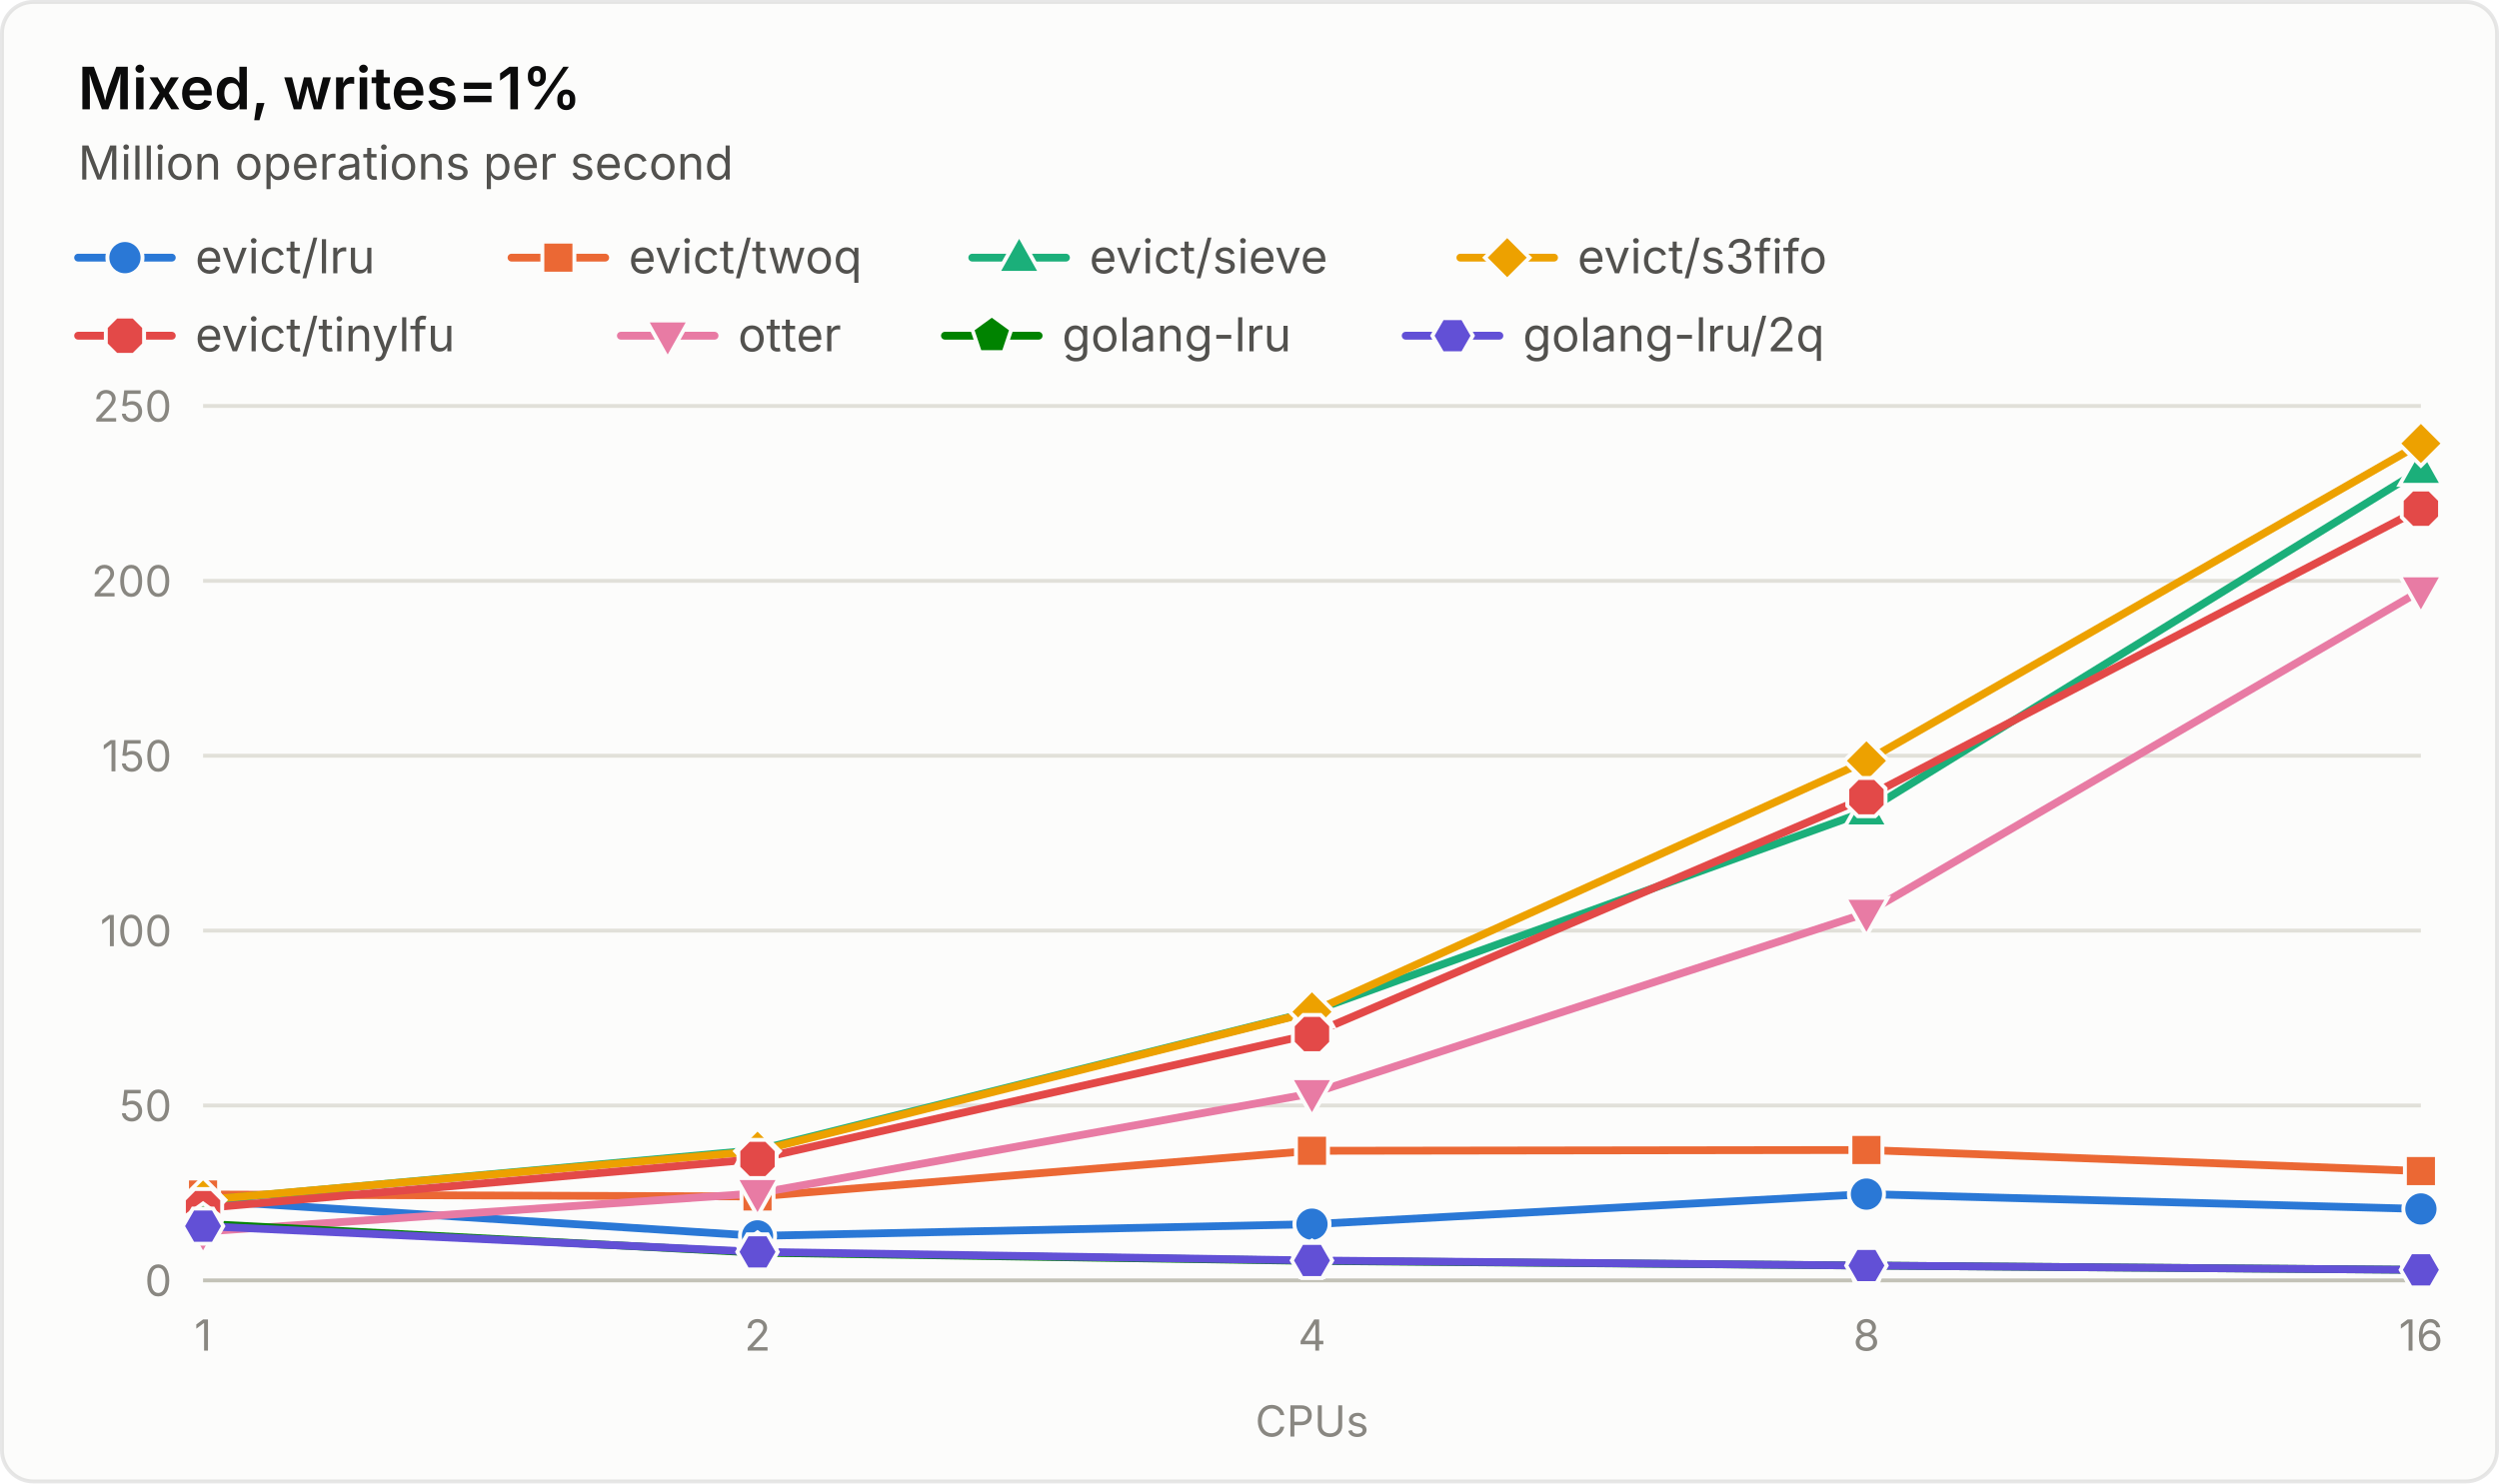
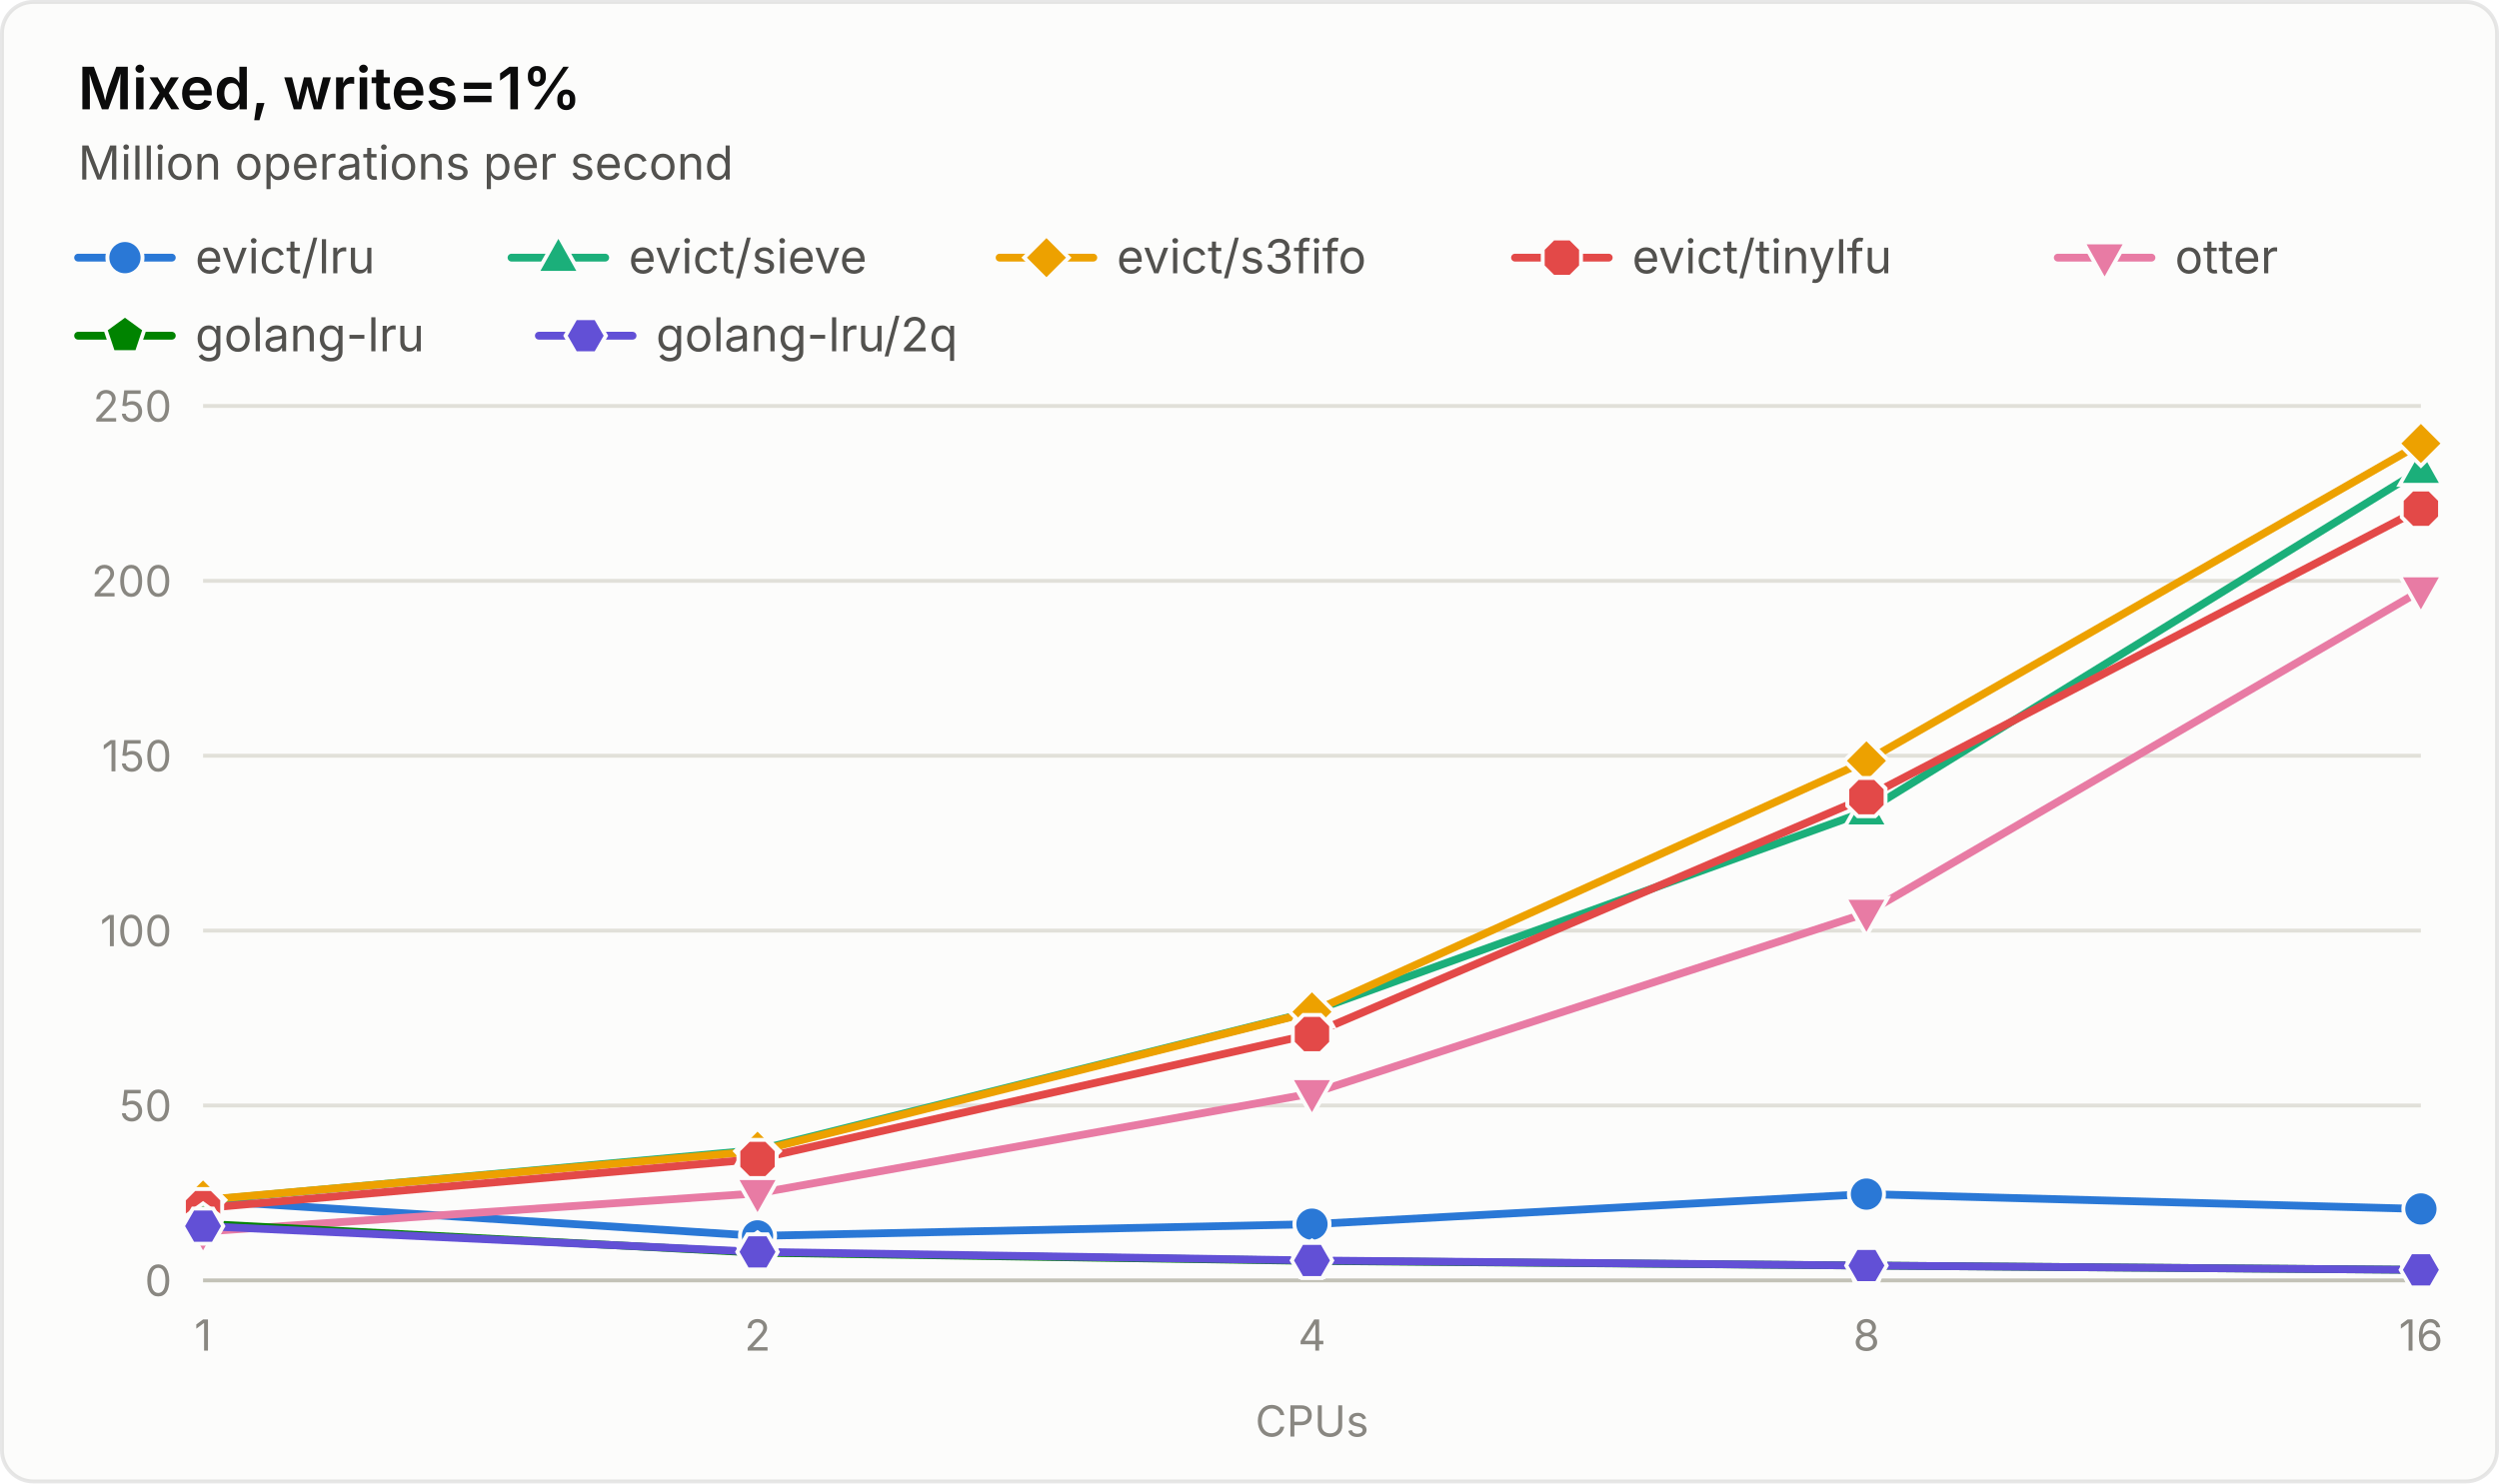
<svg xmlns="http://www.w3.org/2000/svg" viewBox="0 0 640 380" width="640" height="380" role="img" aria-labelledby="title desc">
  <style>
text { font-family: system-ui, -apple-system, "Segoe UI", sans-serif; }
.title { font-size: 15px; font-weight: 600; }
.unit, .legend { font-size: 12px; }
.tick { font-size: 11px; font-variant-numeric: tabular-nums; }
.grid, .axis { stroke-width: 1; }
.line { fill: none; stroke-width: 2; stroke-linejoin: round; stroke-linecap: round; }
.ref { fill: none; stroke-width: 1.5; stroke-linejoin: round; stroke-linecap: round; }
.mark { stroke-width: 2; paint-order: stroke; }
.surface { fill: #fcfcfb; stroke: rgba(11,11,11,0.10); }
.title { fill: #0b0b0b; }
.unit, .legend { fill: #52514e; }
.tick { fill: #898781; }
.grid { stroke: #e1e0d9; }
.axis { stroke: #c3c2b7; }
.ref { stroke: #898781; }
.mark { stroke: #fcfcfb; }
.s0 { stroke: #2a78d6; } .m0 { fill: #2a78d6; }
- .s1 { stroke: #eb6834; } .m1 { fill: #eb6834; }
.s2 { stroke: #1baf7a; } .m2 { fill: #1baf7a; }
.s3 { stroke: #eda100; } .m3 { fill: #eda100; }
.s7 { stroke: #e34948; } .m7 { fill: #e34948; }
.s4 { stroke: #e87ba4; } .m4 { fill: #e87ba4; }
.s5 { stroke: #008300; } .m5 { fill: #008300; }
.s6 { stroke: #6250d6; } .m6 { fill: #6250d6; }
@media (prefers-color-scheme: dark) {
  .surface { fill: #1a1a19; stroke: rgba(255,255,255,0.10); }
  .title { fill: #f0efec; }
  .unit, .legend { fill: #c3c2b7; }
  .tick { fill: #898781; }
  .grid { stroke: #2c2c2a; }
  .axis { stroke: #383835; }
  .ref { stroke: #898781; }
  .mark { stroke: #1a1a19; }
  .s0 { stroke: #3987e5; } .m0 { fill: #3987e5; }
-   .s1 { stroke: #d95926; } .m1 { fill: #d95926; }
  .s2 { stroke: #199e70; } .m2 { fill: #199e70; }
  .s3 { stroke: #c98500; } .m3 { fill: #c98500; }
  .s7 { stroke: #e66767; } .m7 { fill: #e66767; }
  .s4 { stroke: #d55181; } .m4 { fill: #d55181; }
  .s5 { stroke: #008300; } .m5 { fill: #008300; }
  .s6 { stroke: #9085e9; } .m6 { fill: #9085e9; }
}
</style>
  <rect class="surface" x="0.5" y="0.5" width="639" height="379" rx="8" />
  <text class="title" x="20" y="28">Mixed, writes=1%</text>
  <text class="unit" x="20" y="46">Million operations per second</text>
  <path class="line s0" d="M20,66 h24" />
  <circle class="mark m0" cx="32" cy="66" r="4" />
  <text class="legend" x="50" y="70">evict/lru</text>
-   <path class="line s1" d="M131,66 h24" />
-   <path class="mark m1" d="M139.4,62.4L146.6,62.4L146.6,69.6L139.4,69.6Z" />
-   <text class="legend" x="161" y="70">evict/twoq</text>
-   <path class="line s2" d="M249,66 h24" />
-   <path class="mark m2" d="M261,61.2L265.6,69.4L256.4,69.4Z" />
-   <text class="legend" x="279" y="70">evict/sieve</text>
-   <path class="line s3" d="M374,66 h24" />
-   <path class="mark m3" d="M386,61L391,66L386,71L381,66Z" />
-   <text class="legend" x="404" y="70">evict/s3fifo</text>
-   <path class="line s7" d="M20,86 h24" />
-   <path class="mark m7" d="M30,81.6L34,81.6L36.4,84L36.4,88L34,90.4L30,90.4L27.6,88L27.6,84Z" />
-   <text class="legend" x="50" y="90">evict/tinylfu</text>
-   <path class="line s4" d="M159,86 h24" />
-   <path class="mark m4" d="M171,90.8L175.6,82.6L166.4,82.6Z" />
-   <text class="legend" x="189" y="90">otter</text>
-   <path class="line s5" d="M242,86 h24" />
-   <path class="mark m5" d="M254,81.4L258.4,84.6L256.7,89.7L251.3,89.7L249.6,84.6Z" />
-   <text class="legend" x="272" y="90">golang-lru</text>
-   <path class="line s6" d="M360,86 h24" />
-   <path class="mark m6" d="M369.7,82L374.3,82L376.6,86L374.3,90L369.7,90L367.4,86Z" />
-   <text class="legend" x="390" y="90">golang-lru/2q</text>
+   <path class="line s2" d="M131,66 h24" />
+   <path class="mark m2" d="M143,61.2L147.6,69.4L138.4,69.4Z" />
+   <text class="legend" x="161" y="70">evict/sieve</text>
+   <path class="line s3" d="M256,66 h24" />
+   <path class="mark m3" d="M268,61L273,66L268,71L263,66Z" />
+   <text class="legend" x="286" y="70">evict/s3fifo</text>
+   <path class="line s7" d="M388,66 h24" />
+   <path class="mark m7" d="M398,61.6L402,61.6L404.4,64L404.4,68L402,70.4L398,70.4L395.6,68L395.6,64Z" />
+   <text class="legend" x="418" y="70">evict/tinylfu</text>
+   <path class="line s4" d="M527,66 h24" />
+   <path class="mark m4" d="M539,70.8L543.6,62.6L534.4,62.6Z" />
+   <text class="legend" x="557" y="70">otter</text>
+   <path class="line s5" d="M20,86 h24" />
+   <path class="mark m5" d="M32,81.4L36.4,84.6L34.7,89.7L29.3,89.7L27.6,84.6Z" />
+   <text class="legend" x="50" y="90">golang-lru</text>
+   <path class="line s6" d="M138,86 h24" />
+   <path class="mark m6" d="M147.7,82L152.3,82L154.6,86L152.3,90L147.7,90L145.4,86Z" />
+   <text class="legend" x="168" y="90">golang-lru/2q</text>
  <path class="axis" d="M52,328 h568" />
  <text class="tick" x="44" y="332" text-anchor="end">0</text>
  <path class="grid" d="M52,283.2 h568" />
  <text class="tick" x="44" y="287.2" text-anchor="end">50</text>
  <path class="grid" d="M52,238.4 h568" />
  <text class="tick" x="44" y="242.4" text-anchor="end">100</text>
  <path class="grid" d="M52,193.6 h568" />
  <text class="tick" x="44" y="197.6" text-anchor="end">150</text>
  <path class="grid" d="M52,148.8 h568" />
  <text class="tick" x="44" y="152.8" text-anchor="end">200</text>
  <path class="grid" d="M52,104 h568" />
  <text class="tick" x="44" y="108" text-anchor="end">250</text>
  <text class="tick" x="52" y="346" text-anchor="middle">1</text>
  <text class="tick" x="194" y="346" text-anchor="middle">2</text>
  <text class="tick" x="336" y="346" text-anchor="middle">4</text>
  <text class="tick" x="478" y="346" text-anchor="middle">8</text>
  <text class="tick" x="620" y="346" text-anchor="middle">16</text>
  <text class="tick" x="336" y="368" text-anchor="middle">CPUs</text>
  <path class="line s0" d="M52,307.5L194,316.6L336,313.6L478,305.9L620,309.7" />
-   <path class="line s1" d="M52,306L194,306.5L336,294.8L478,294.6L620,300" />
  <path class="line s2" d="M52,307.5L194,294.6L336,259.1L478,207.8L620,120.3" />
  <path class="line s3" d="M52,307.4L194,294.9L336,259.2L478,194.9L620,113.6" />
  <path class="line s7" d="M52,309.5L194,296.9L336,264.9L478,204.2L620,130.3" />
  <path class="line s4" d="M52,315.5L194,305.7L336,280.1L478,233.9L620,151.3" />
  <path class="line s5" d="M52,313.5L194,320.9L336,323L478,324.2L620,325.3" />
  <path class="line s6" d="M52,314.1L194,320.7L336,322.9L478,324.2L620,325.3" />
  <g>
    <circle class="mark m0" cx="52" cy="307.5" r="4" />
  </g>
  <g>
    <circle class="mark m0" cx="194" cy="316.6" r="4" />
  </g>
  <g>
    <circle class="mark m0" cx="336" cy="313.6" r="4" />
  </g>
  <g>
    <circle class="mark m0" cx="478" cy="305.9" r="4" />
  </g>
  <g>
    <circle class="mark m0" cx="620" cy="309.7" r="4" />
-   </g>
-   <g>
-     <path class="mark m1" d="M48.4,302.4L55.6,302.4L55.6,309.6L48.4,309.6Z" />
-   </g>
-   <g>
-     <path class="mark m1" d="M190.4,302.9L197.6,302.9L197.6,310.1L190.4,310.1Z" />
-   </g>
-   <g>
-     <path class="mark m1" d="M332.4,291.2L339.6,291.2L339.6,298.4L332.4,298.4Z" />
-   </g>
-   <g>
-     <path class="mark m1" d="M474.4,291L481.6,291L481.6,298.2L474.4,298.2Z" />
-   </g>
-   <g>
-     <path class="mark m1" d="M616.4,296.4L623.6,296.4L623.6,303.6L616.4,303.6Z" />
  </g>
  <g>
    <path class="mark m2" d="M52,302.7L56.6,310.9L47.4,310.9Z" />
  </g>
  <g>
    <path class="mark m2" d="M194,289.8L198.6,298L189.4,298Z" />
  </g>
  <g>
    <path class="mark m2" d="M336,254.3L340.6,262.5L331.4,262.5Z" />
  </g>
  <g>
    <path class="mark m2" d="M478,203L482.6,211.2L473.4,211.2Z" />
  </g>
  <g>
    <path class="mark m2" d="M620,115.5L624.6,123.7L615.4,123.7Z" />
  </g>
  <g>
    <path class="mark m3" d="M52,302.4L57,307.4L52,312.4L47,307.4Z" />
  </g>
  <g>
    <path class="mark m3" d="M194,289.9L199,294.9L194,299.9L189,294.9Z" />
  </g>
  <g>
    <path class="mark m3" d="M336,254.2L341,259.2L336,264.2L331,259.2Z" />
  </g>
  <g>
    <path class="mark m3" d="M478,189.9L483,194.9L478,199.9L473,194.9Z" />
  </g>
  <g>
    <path class="mark m3" d="M620,108.6L625,113.6L620,118.6L615,113.6Z" />
  </g>
  <g>
    <path class="mark m7" d="M50,305.1L54,305.1L56.4,307.5L56.4,311.5L54,313.9L50,313.9L47.6,311.5L47.6,307.5Z" />
  </g>
  <g>
    <path class="mark m7" d="M192,292.5L196,292.5L198.4,294.9L198.4,298.9L196,301.3L192,301.3L189.6,298.9L189.6,294.9Z" />
  </g>
  <g>
    <path class="mark m7" d="M334,260.5L338,260.5L340.4,262.9L340.4,266.9L338,269.3L334,269.3L331.6,266.9L331.6,262.9Z" />
  </g>
  <g>
    <path class="mark m7" d="M476,199.8L480,199.8L482.4,202.2L482.4,206.2L480,208.6L476,208.6L473.6,206.2L473.6,202.2Z" />
  </g>
  <g>
    <path class="mark m7" d="M618,125.9L622,125.9L624.4,128.3L624.4,132.3L622,134.7L618,134.7L615.6,132.3L615.6,128.3Z" />
  </g>
  <g>
    <path class="mark m4" d="M52,320.3L56.6,312.1L47.4,312.1Z" />
  </g>
  <g>
    <path class="mark m4" d="M194,310.5L198.6,302.3L189.4,302.3Z" />
  </g>
  <g>
    <path class="mark m4" d="M336,284.9L340.6,276.7L331.4,276.7Z" />
  </g>
  <g>
    <path class="mark m4" d="M478,238.7L482.6,230.5L473.4,230.5Z" />
  </g>
  <g>
    <path class="mark m4" d="M620,156.1L624.6,147.9L615.4,147.9Z" />
  </g>
  <g>
    <path class="mark m5" d="M52,308.9L56.4,312.1L54.7,317.2L49.3,317.2L47.6,312.1Z" />
  </g>
  <g>
    <path class="mark m5" d="M194,316.3L198.4,319.5L196.7,324.6L191.3,324.6L189.6,319.5Z" />
  </g>
  <g>
    <path class="mark m5" d="M336,318.4L340.4,321.6L338.7,326.7L333.3,326.7L331.6,321.6Z" />
  </g>
  <g>
    <path class="mark m5" d="M478,319.6L482.4,322.8L480.7,327.9L475.3,327.9L473.6,322.8Z" />
  </g>
  <g>
    <path class="mark m5" d="M620,320.7L624.4,323.9L622.7,329L617.3,329L615.6,323.9Z" />
  </g>
  <g>
    <path class="mark m6" d="M49.7,310.1L54.3,310.1L56.6,314.1L54.3,318.1L49.7,318.1L47.4,314.1Z" />
  </g>
  <g>
    <path class="mark m6" d="M191.7,316.7L196.3,316.7L198.6,320.7L196.3,324.7L191.7,324.7L189.4,320.7Z" />
  </g>
  <g>
    <path class="mark m6" d="M333.7,318.9L338.3,318.9L340.6,322.9L338.3,326.9L333.7,326.9L331.4,322.9Z" />
  </g>
  <g>
    <path class="mark m6" d="M475.7,320.2L480.3,320.2L482.6,324.2L480.3,328.2L475.7,328.2L473.4,324.2Z" />
  </g>
  <g>
    <path class="mark m6" d="M617.7,321.3L622.3,321.3L624.6,325.3L622.3,329.3L617.7,329.3L615.4,325.3Z" />
  </g>
</svg>
